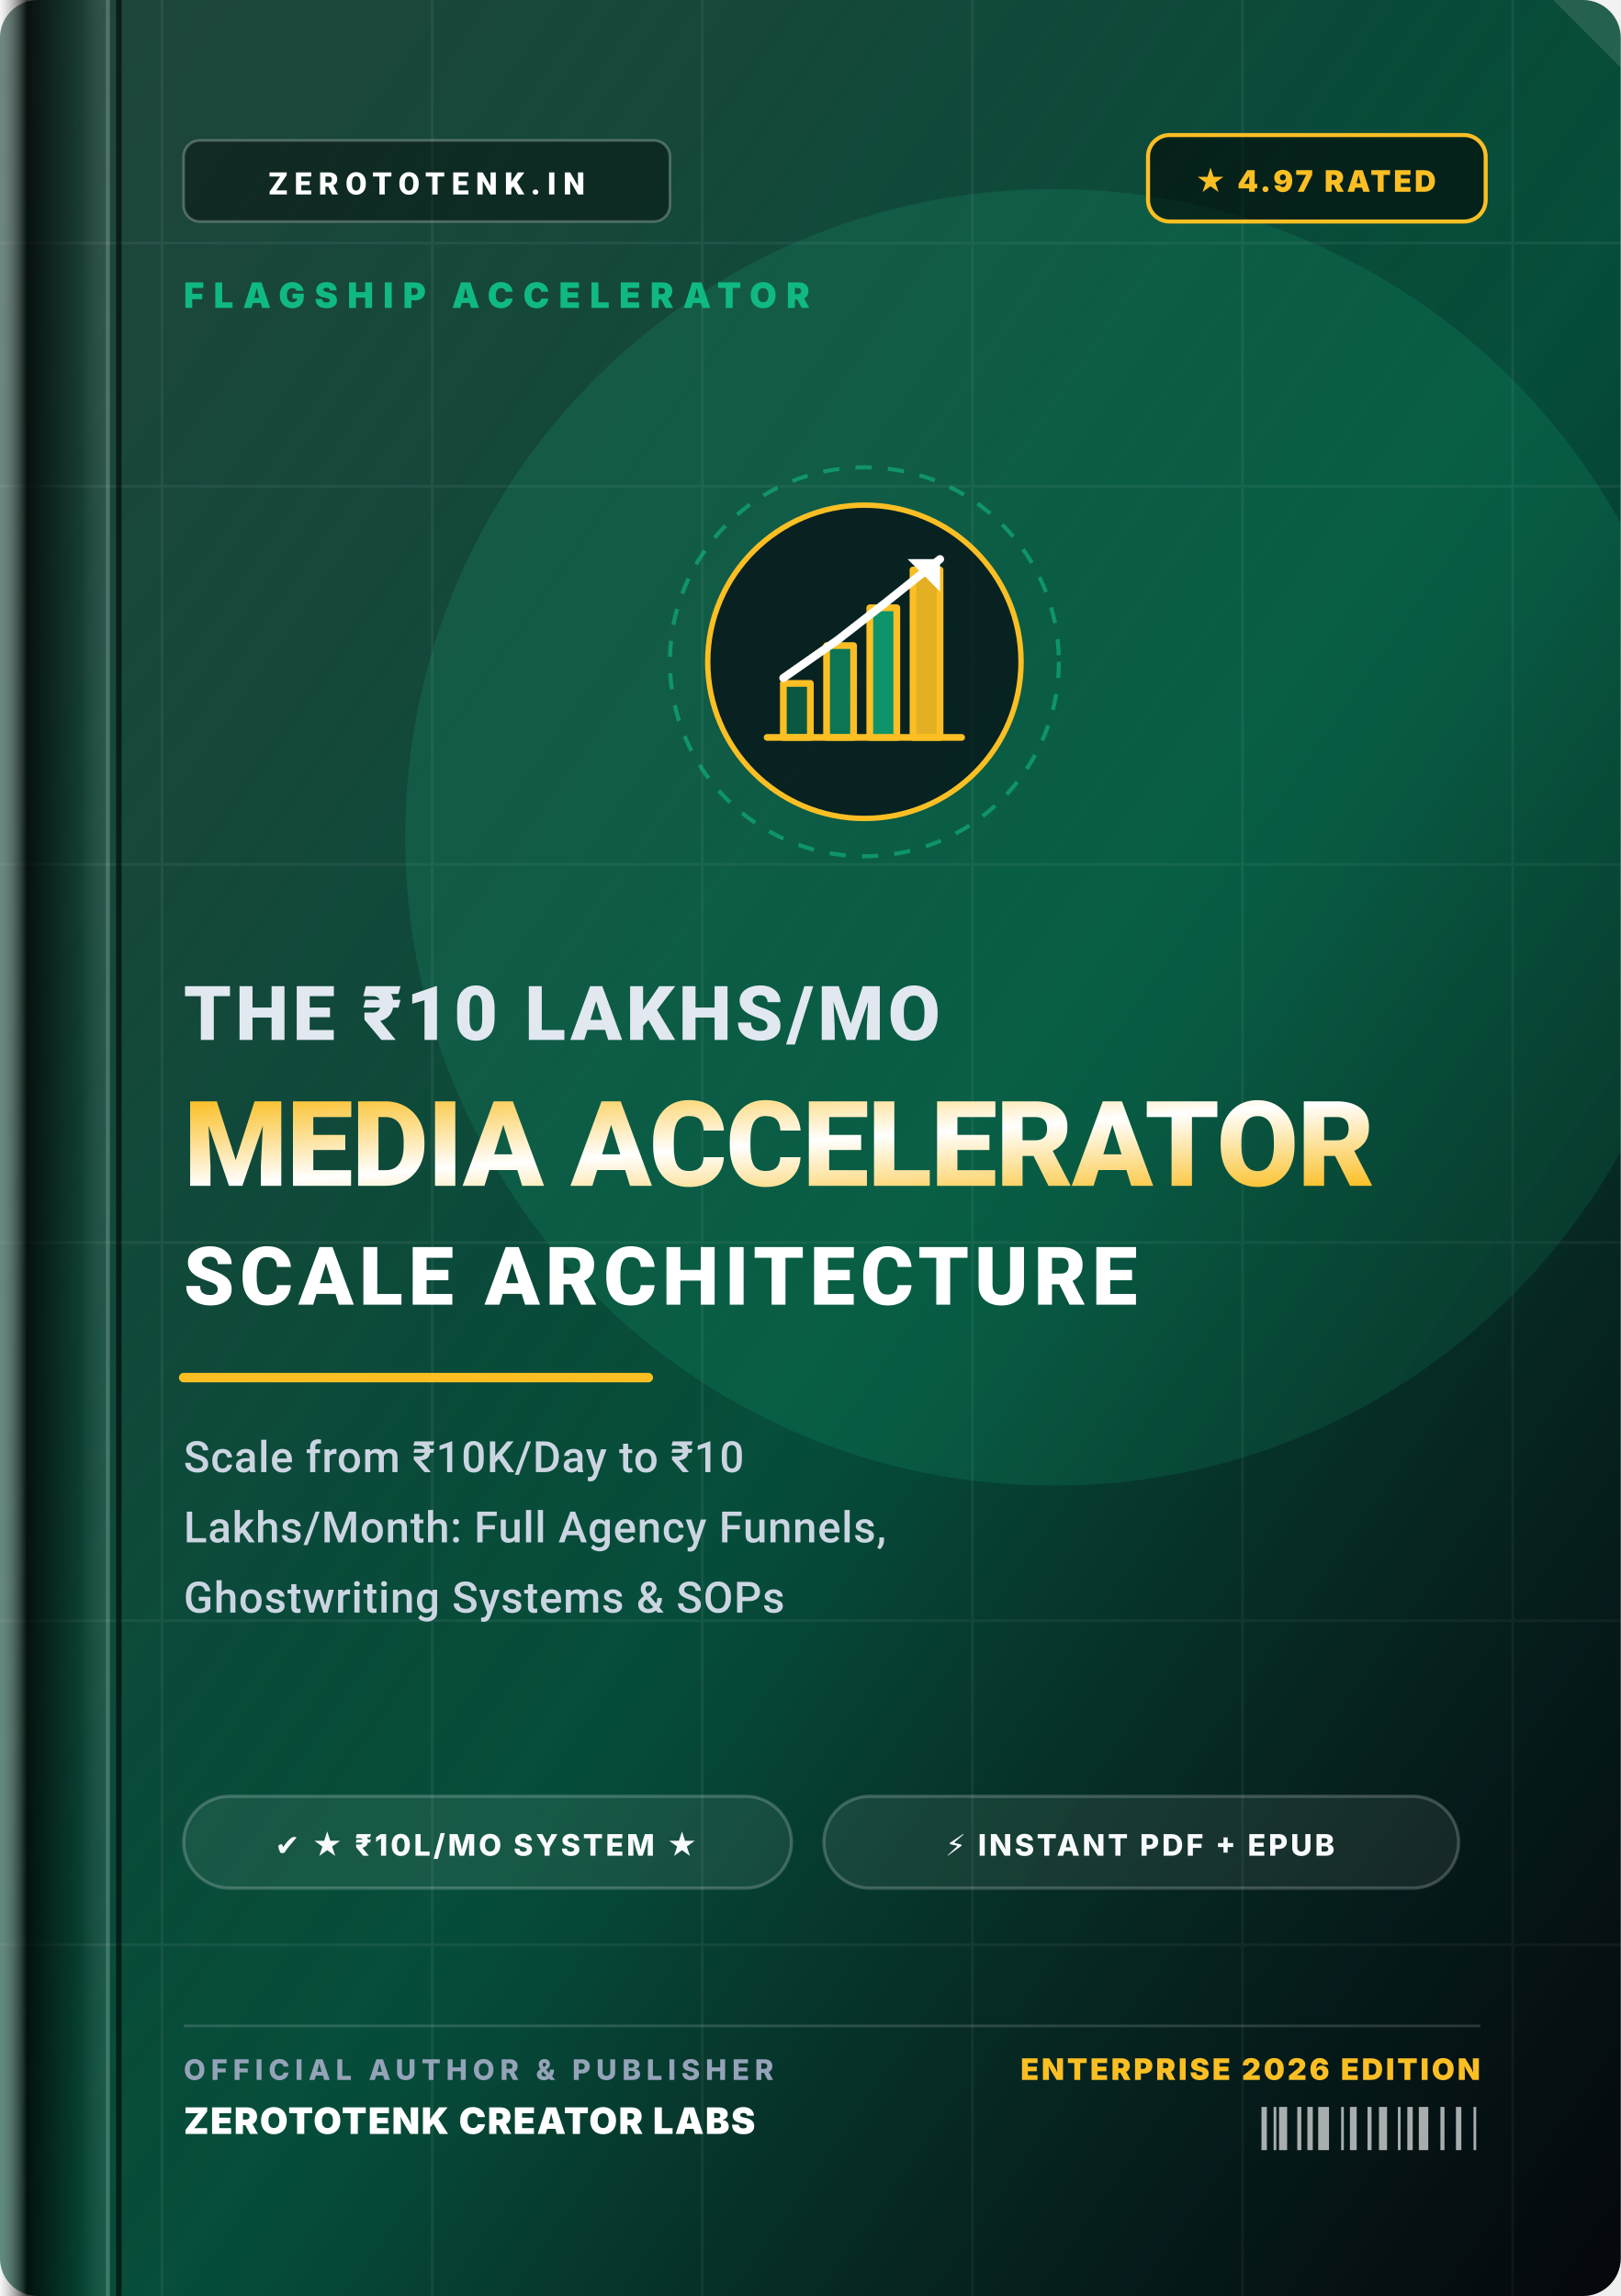
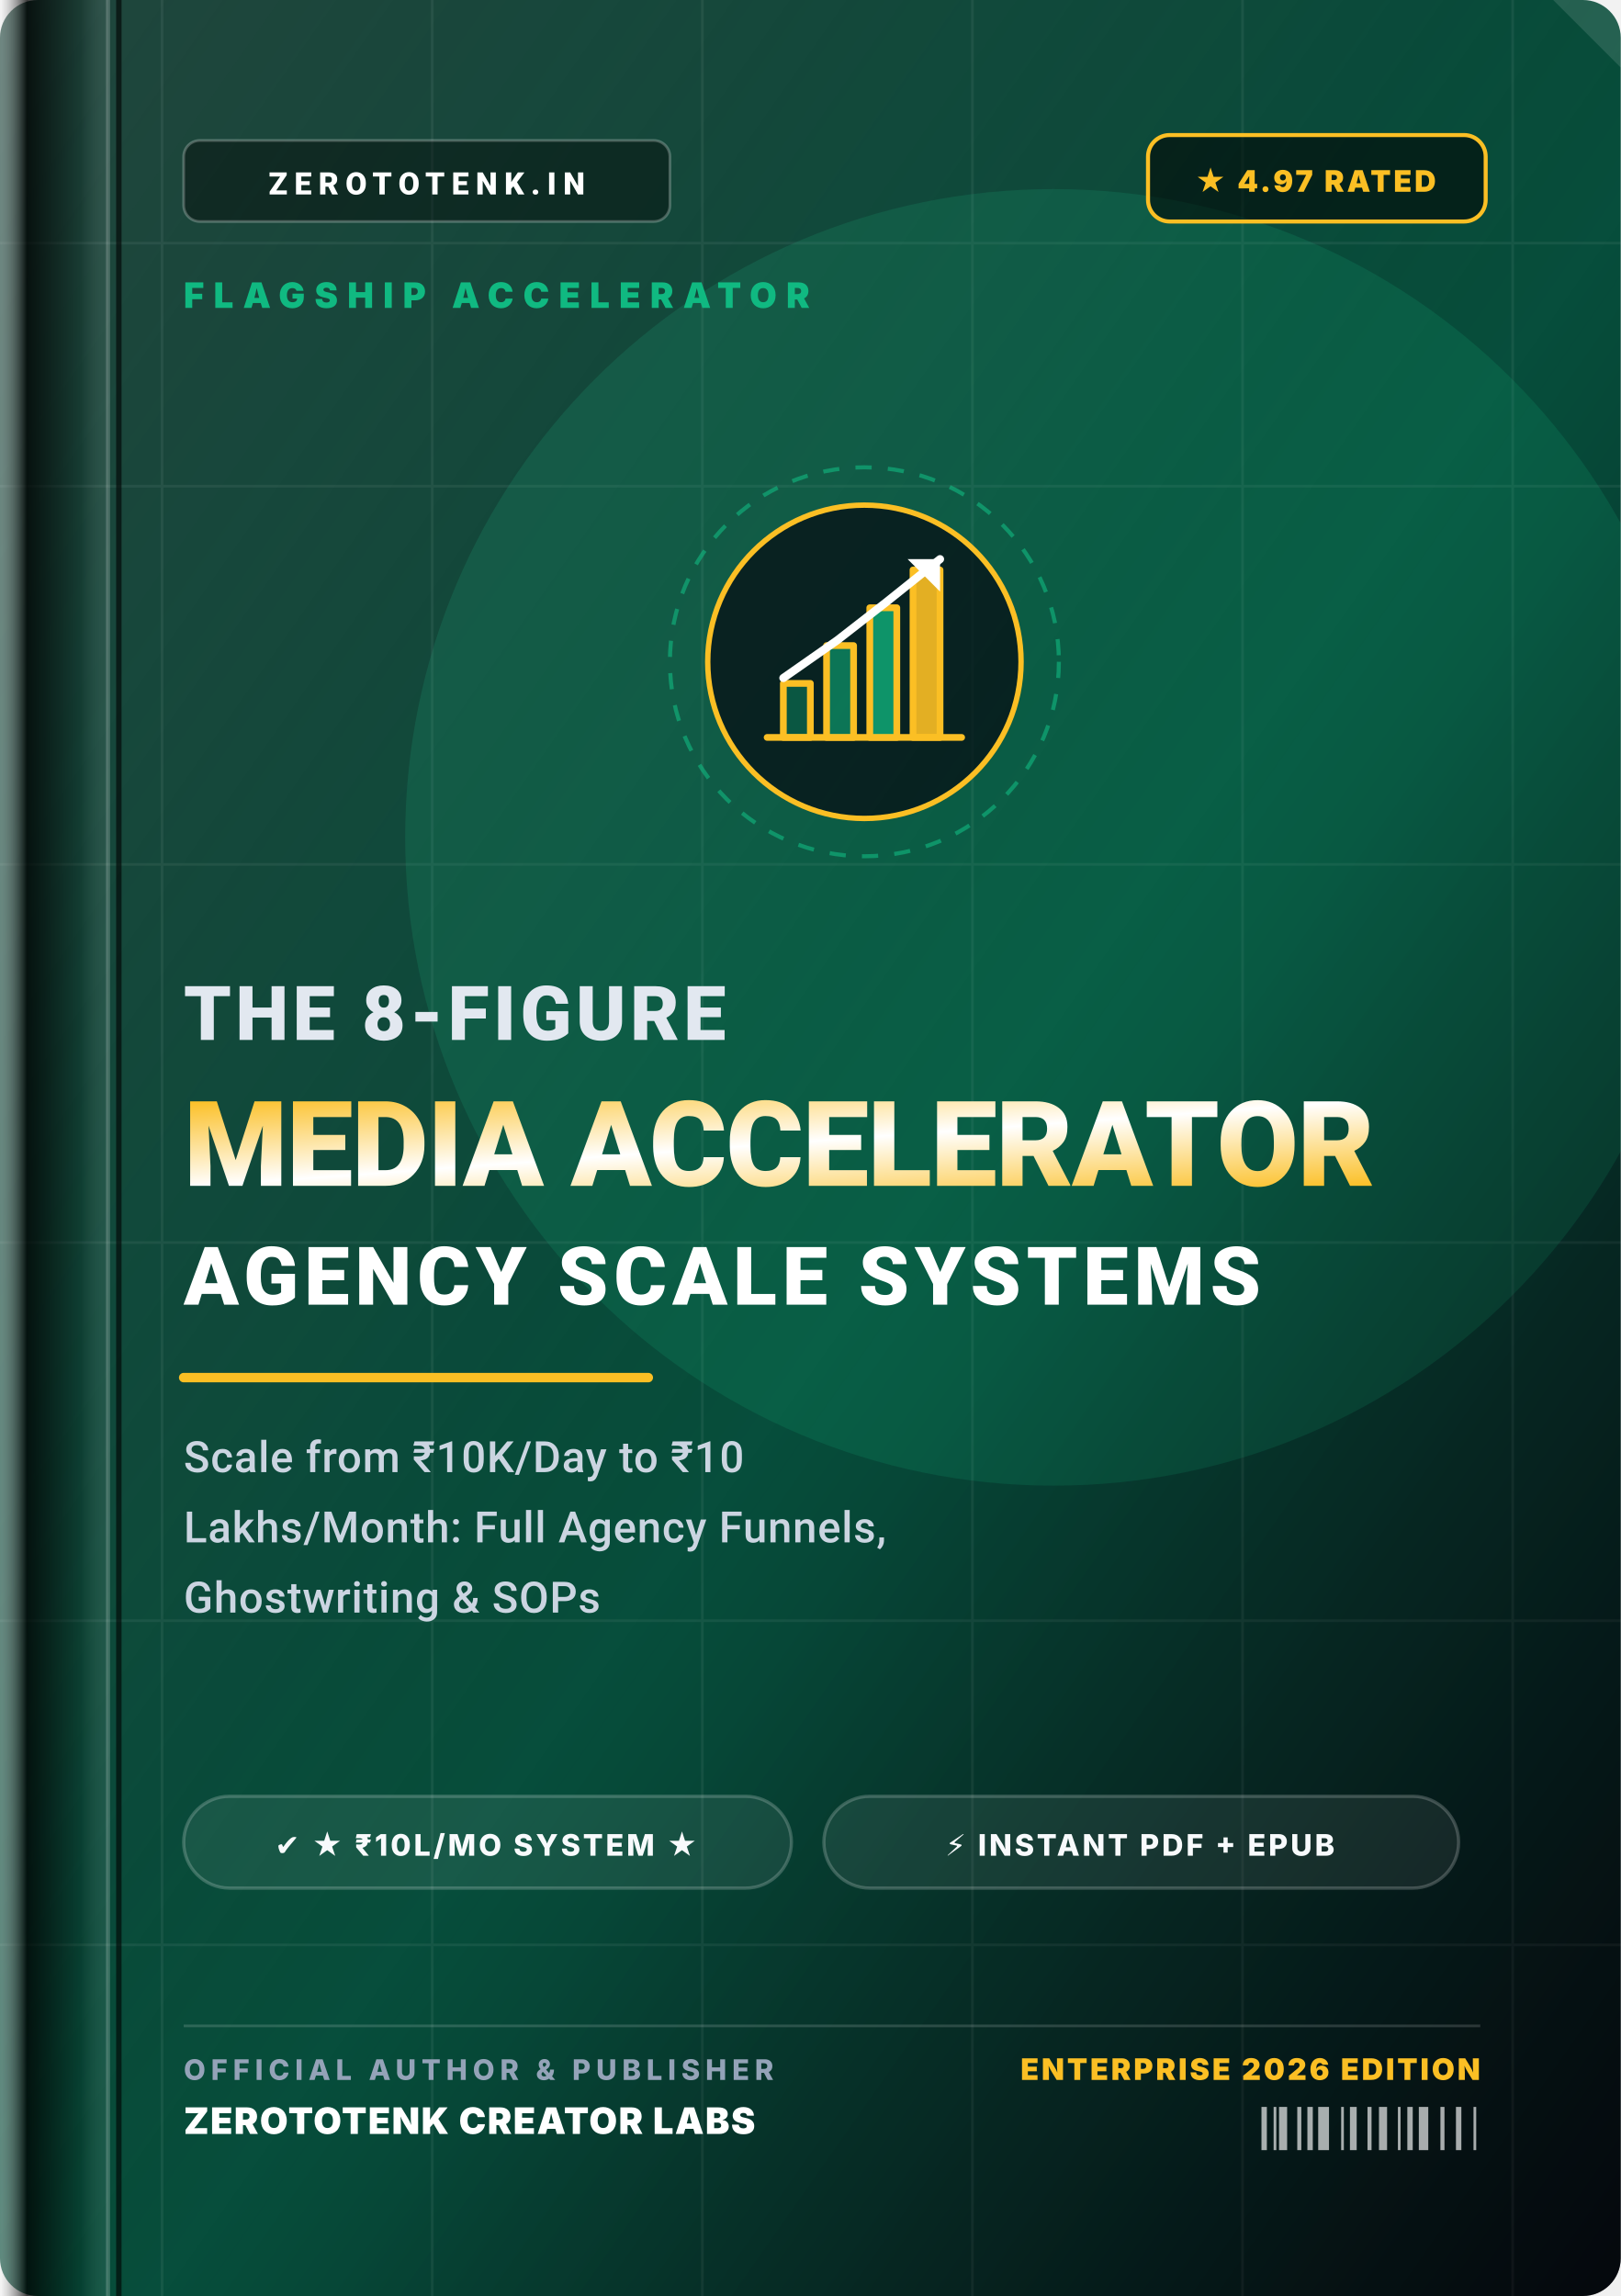
<svg xmlns="http://www.w3.org/2000/svg" viewBox="0 0 600 850" width="100%" height="100%">
  <defs>
    <linearGradient id="bg-10-lakh-digital-media-accelerator" x1="0%" y1="0%" x2="100%" y2="100%">
      <stop offset="0%" stop-color="#022c22" />
      <stop offset="55%" stop-color="#064e3b" />
      <stop offset="100%" stop-color="#080c14" />
    </linearGradient>
    <linearGradient id="spineGrad" x1="0%" y1="0%" x2="100%" y2="0%">
      <stop offset="0%" stop-color="rgba(255,255,255,0.35)" />
      <stop offset="25%" stop-color="rgba(0,0,0,0.75)" />
      <stop offset="75%" stop-color="rgba(0,0,0,0.15)" />
      <stop offset="100%" stop-color="rgba(255,255,255,0.08)" />
    </linearGradient>
    <linearGradient id="goldText" x1="0%" y1="0%" x2="100%" y2="100%">
      <stop offset="0%" stop-color="#fbbf24" />
      <stop offset="50%" stop-color="#ffffff" />
      <stop offset="100%" stop-color="#fbbf24" />
    </linearGradient>
    <linearGradient id="diagonalGloss" x1="0%" y1="0%" x2="100%" y2="100%">
      <stop offset="0%" stop-color="rgba(255,255,255,0.12)" />
      <stop offset="40%" stop-color="rgba(255,255,255,0.03)" />
      <stop offset="60%" stop-color="rgba(0,0,0,0)" />
      <stop offset="100%" stop-color="rgba(0,0,0,0.4)" />
    </linearGradient>
    <filter id="shadow" x="-10%" y="-10%" width="120%" height="120%">
      <feDropShadow dx="0" dy="16" stdDeviation="24" flood-color="#000000" flood-opacity="0.7" />
    </filter>
  </defs>
  <rect x="0" y="0" width="600" height="850" rx="14" fill="url(#bg-10-lakh-digital-media-accelerator)" />
  <g opacity="0.06" stroke="#ffffff" stroke-width="1">
    <line x1="60" y1="0" x2="60" y2="850" />
    <line x1="160" y1="0" x2="160" y2="850" />
    <line x1="260" y1="0" x2="260" y2="850" />
    <line x1="360" y1="0" x2="360" y2="850" />
    <line x1="460" y1="0" x2="460" y2="850" />
    <line x1="560" y1="0" x2="560" y2="850" />
    <line x1="0" y1="90" x2="600" y2="90" />
    <line x1="0" y1="180" x2="600" y2="180" />
    <line x1="0" y1="320" x2="600" y2="320" />
    <line x1="0" y1="460" x2="600" y2="460" />
    <line x1="0" y1="600" x2="600" y2="600" />
    <line x1="0" y1="720" x2="600" y2="720" />
  </g>
  <circle cx="390" cy="310" r="240" fill="#10b981" opacity="0.16" />
  <rect x="0" y="0" width="600" height="850" rx="14" fill="url(#diagonalGloss)" pointer-events="none" />
  <rect x="0" y="0" width="40" height="850" fill="url(#spineGrad)" />
  <line x1="40" y1="0" x2="40" y2="850" stroke="rgba(255,255,255,0.2)" stroke-width="1.5" />
  <line x1="44" y1="0" x2="44" y2="850" stroke="rgba(0,0,0,0.6)" stroke-width="2" />
  <g transform="translate(68, 52)">
    <rect x="0" y="0" width="180" height="30" rx="6" fill="rgba(0,0,0,0.4)" stroke="rgba(255,255,255,0.25)" stroke-width="1" />
    <text x="90" y="20" font-family="system-ui, -apple-system, BlinkMacSystemFont, 'Segoe UI', Roboto, sans-serif" font-size="11.5" font-weight="900" fill="#ffffff" letter-spacing="2.5" text-anchor="middle">ZEROTOTENK.IN</text>
  </g>
  <g transform="translate(425, 50)">
    <rect x="0" y="0" width="125" height="32" rx="8" fill="rgba(0,0,0,0.55)" stroke="#fbbf24" stroke-width="1.5" />
    <text x="62" y="21" font-family="system-ui, -apple-system, sans-serif" font-size="11" font-weight="900" fill="#fbbf24" letter-spacing="1" text-anchor="middle">★ 4.97 RATED</text>
  </g>
  <g transform="translate(68, 114)">
    <text x="0" y="0" font-family="system-ui, -apple-system, sans-serif" font-size="13" font-weight="900" fill="#10b981" letter-spacing="3.5">FLAGSHIP ACCELERATOR</text>
  </g>
  <g transform="translate(320, 245)">
    <circle cx="0" cy="0" r="72" fill="none" stroke="#10b981" stroke-width="1.5" stroke-dasharray="6 6" opacity="0.6" />
    <circle cx="0" cy="0" r="58" fill="rgba(6,10,18,0.7)" stroke="#fbbf24" stroke-width="2" />
    <g stroke="#fbbf24" stroke-width="2.5" stroke-linecap="round" stroke-linejoin="round" fill="none">
      <line x1="-36" y1="28" x2="36" y2="28" />
      <rect x="-30" y="8" width="10" height="20" fill="#10b981" fill-opacity="0.35" />
      <rect x="-14" y="-6" width="10" height="34" fill="#10b981" fill-opacity="0.55" />
      <rect x="2" y="-20" width="10" height="48" fill="#10b981" fill-opacity="0.75" />
      <rect x="18" y="-34" width="10" height="62" fill="#fbbf24" fill-opacity="0.9" />
      <path d="M-30 6 L-10 -8 L8 -22 L28 -38" stroke="#ffffff" stroke-width="3" />
      <polygon points="28,-38 28,-26 16,-38" fill="#ffffff" stroke="none" />
    </g>
  </g>
  <g transform="translate(68, 385)">
-     <text x="0" y="0" font-family="system-ui, -apple-system, BlinkMacSystemFont, 'Segoe UI', Roboto, sans-serif" font-size="28" font-weight="800" fill="#e2e8f0" letter-spacing="1.5">THE ₹10 LAKHS/MO</text>
+     <text x="0" y="0" font-family="system-ui, -apple-system, BlinkMacSystemFont, 'Segoe UI', Roboto, sans-serif" font-size="28" font-weight="800" fill="#e2e8f0" letter-spacing="1.5">THE 8-FIGURE</text>
    <text x="0" y="54" font-family="system-ui, -apple-system, BlinkMacSystemFont, 'Segoe UI', Roboto, sans-serif" font-size="44" font-weight="950" fill="url(#goldText)" letter-spacing="-0.5">MEDIA ACCELERATOR</text>
-     <text x="0" y="98" font-family="system-ui, -apple-system, BlinkMacSystemFont, 'Segoe UI', Roboto, sans-serif" font-size="30" font-weight="900" fill="#ffffff" letter-spacing="2">SCALE ARCHITECTURE</text>
+     <text x="0" y="98" font-family="system-ui, -apple-system, BlinkMacSystemFont, 'Segoe UI', Roboto, sans-serif" font-size="30" font-weight="900" fill="#ffffff" letter-spacing="2">AGENCY SCALE SYSTEMS</text>
  </g>
  <line x1="68" y1="510" x2="240" y2="510" stroke="#fbbf24" stroke-width="3.5" stroke-linecap="round" />
  <g transform="translate(68, 545)">
    <text x="0" y="0" font-family="system-ui, -apple-system, BlinkMacSystemFont, 'Segoe UI', Roboto, sans-serif" font-size="16" font-weight="500" fill="#cbd5e1" letter-spacing="0.3">Scale from ₹10K/Day to ₹10</text>
    <text x="0" y="26" font-family="system-ui, -apple-system, BlinkMacSystemFont, 'Segoe UI', Roboto, sans-serif" font-size="16" font-weight="500" fill="#cbd5e1" letter-spacing="0.3">Lakhs/Month: Full Agency Funnels,</text>
-     <text x="0" y="52" font-family="system-ui, -apple-system, BlinkMacSystemFont, 'Segoe UI', Roboto, sans-serif" font-size="16" font-weight="500" fill="#cbd5e1" letter-spacing="0.3">Ghostwriting Systems &amp; SOPs</text>
+     <text x="0" y="52" font-family="system-ui, -apple-system, BlinkMacSystemFont, 'Segoe UI', Roboto, sans-serif" font-size="16" font-weight="500" fill="#cbd5e1" letter-spacing="0.3">Ghostwriting &amp; SOPs</text>
  </g>
  <g transform="translate(68, 665)">
    <rect x="0" y="0" width="225" height="34" rx="17" fill="rgba(255,255,255,0.07)" stroke="rgba(255,255,255,0.2)" stroke-width="1.2" />
    <text x="112" y="22" font-family="system-ui, -apple-system, sans-serif" font-size="11" font-weight="800" fill="#f8fafc" letter-spacing="1" text-anchor="middle">✔ ★ ₹10L/MO SYSTEM ★</text>
  </g>
  <g transform="translate(305, 665)">
    <rect x="0" y="0" width="235" height="34" rx="17" fill="rgba(255,255,255,0.07)" stroke="rgba(255,255,255,0.2)" stroke-width="1.2" />
    <text x="117" y="22" font-family="system-ui, -apple-system, sans-serif" font-size="11" font-weight="800" fill="#f8fafc" letter-spacing="1" text-anchor="middle">⚡ INSTANT PDF + EPUB</text>
  </g>
  <g transform="translate(68, 770)">
    <line x1="0" y1="-20" x2="480" y2="-20" stroke="rgba(255,255,255,0.15)" stroke-width="1" />
    <text x="0" y="0" font-family="system-ui, -apple-system, sans-serif" font-size="10.5" font-weight="800" fill="#94a3b8" letter-spacing="2">OFFICIAL AUTHOR &amp; PUBLISHER</text>
    <text x="0" y="20" font-family="system-ui, -apple-system, sans-serif" font-size="13.5" font-weight="900" fill="#ffffff" letter-spacing="0.5">ZEROTOTENK CREATOR LABS</text>
    <text x="480" y="0" font-family="system-ui, -apple-system, sans-serif" font-size="11" font-weight="900" fill="#fbbf24" letter-spacing="1" text-anchor="end">ENTERPRISE 2026 EDITION</text>
    <g transform="translate(400, 10)" opacity="0.65">
      <line x1="0" y1="0" x2="0" y2="16" stroke="#ffffff" stroke-width="2" />
      <line x1="4" y1="0" x2="4" y2="16" stroke="#ffffff" stroke-width="1" />
      <line x1="7" y1="0" x2="7" y2="16" stroke="#ffffff" stroke-width="3" />
      <line x1="13" y1="0" x2="13" y2="16" stroke="#ffffff" stroke-width="1.5" />
      <line x1="17" y1="0" x2="17" y2="16" stroke="#ffffff" stroke-width="2" />
      <line x1="22" y1="0" x2="22" y2="16" stroke="#ffffff" stroke-width="4" />
      <line x1="29" y1="0" x2="29" y2="16" stroke="#ffffff" stroke-width="1" />
      <line x1="33" y1="0" x2="33" y2="16" stroke="#ffffff" stroke-width="2.5" />
      <line x1="39" y1="0" x2="39" y2="16" stroke="#ffffff" stroke-width="1.5" />
      <line x1="44" y1="0" x2="44" y2="16" stroke="#ffffff" stroke-width="3" />
      <line x1="50" y1="0" x2="50" y2="16" stroke="#ffffff" stroke-width="1" />
      <line x1="54" y1="0" x2="54" y2="16" stroke="#ffffff" stroke-width="2" />
      <line x1="59" y1="0" x2="59" y2="16" stroke="#ffffff" stroke-width="3.5" />
      <line x1="66" y1="0" x2="66" y2="16" stroke="#ffffff" stroke-width="1.5" />
      <line x1="72" y1="0" x2="72" y2="16" stroke="#ffffff" stroke-width="2" />
      <line x1="78" y1="0" x2="78" y2="16" stroke="#ffffff" stroke-width="1" />
    </g>
  </g>
  <polygon points="575,0 600,0 600,25" fill="rgba(255,255,255,0.12)" />
</svg>
